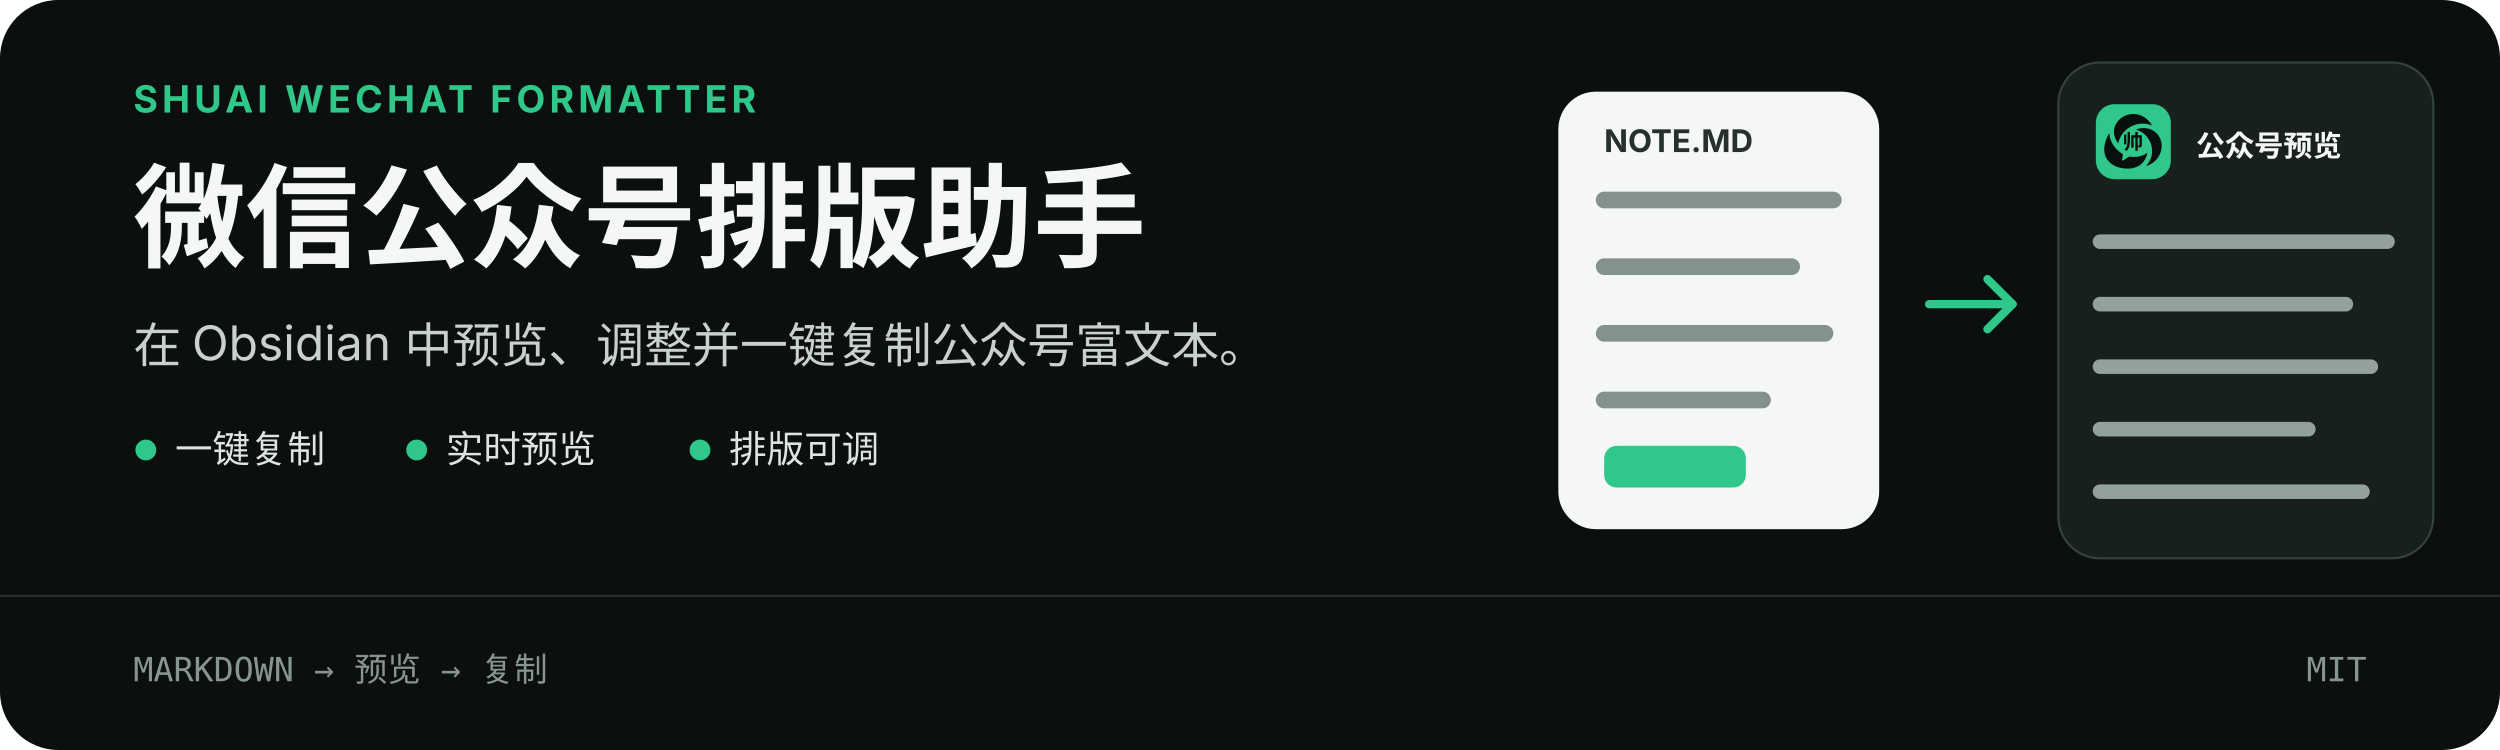
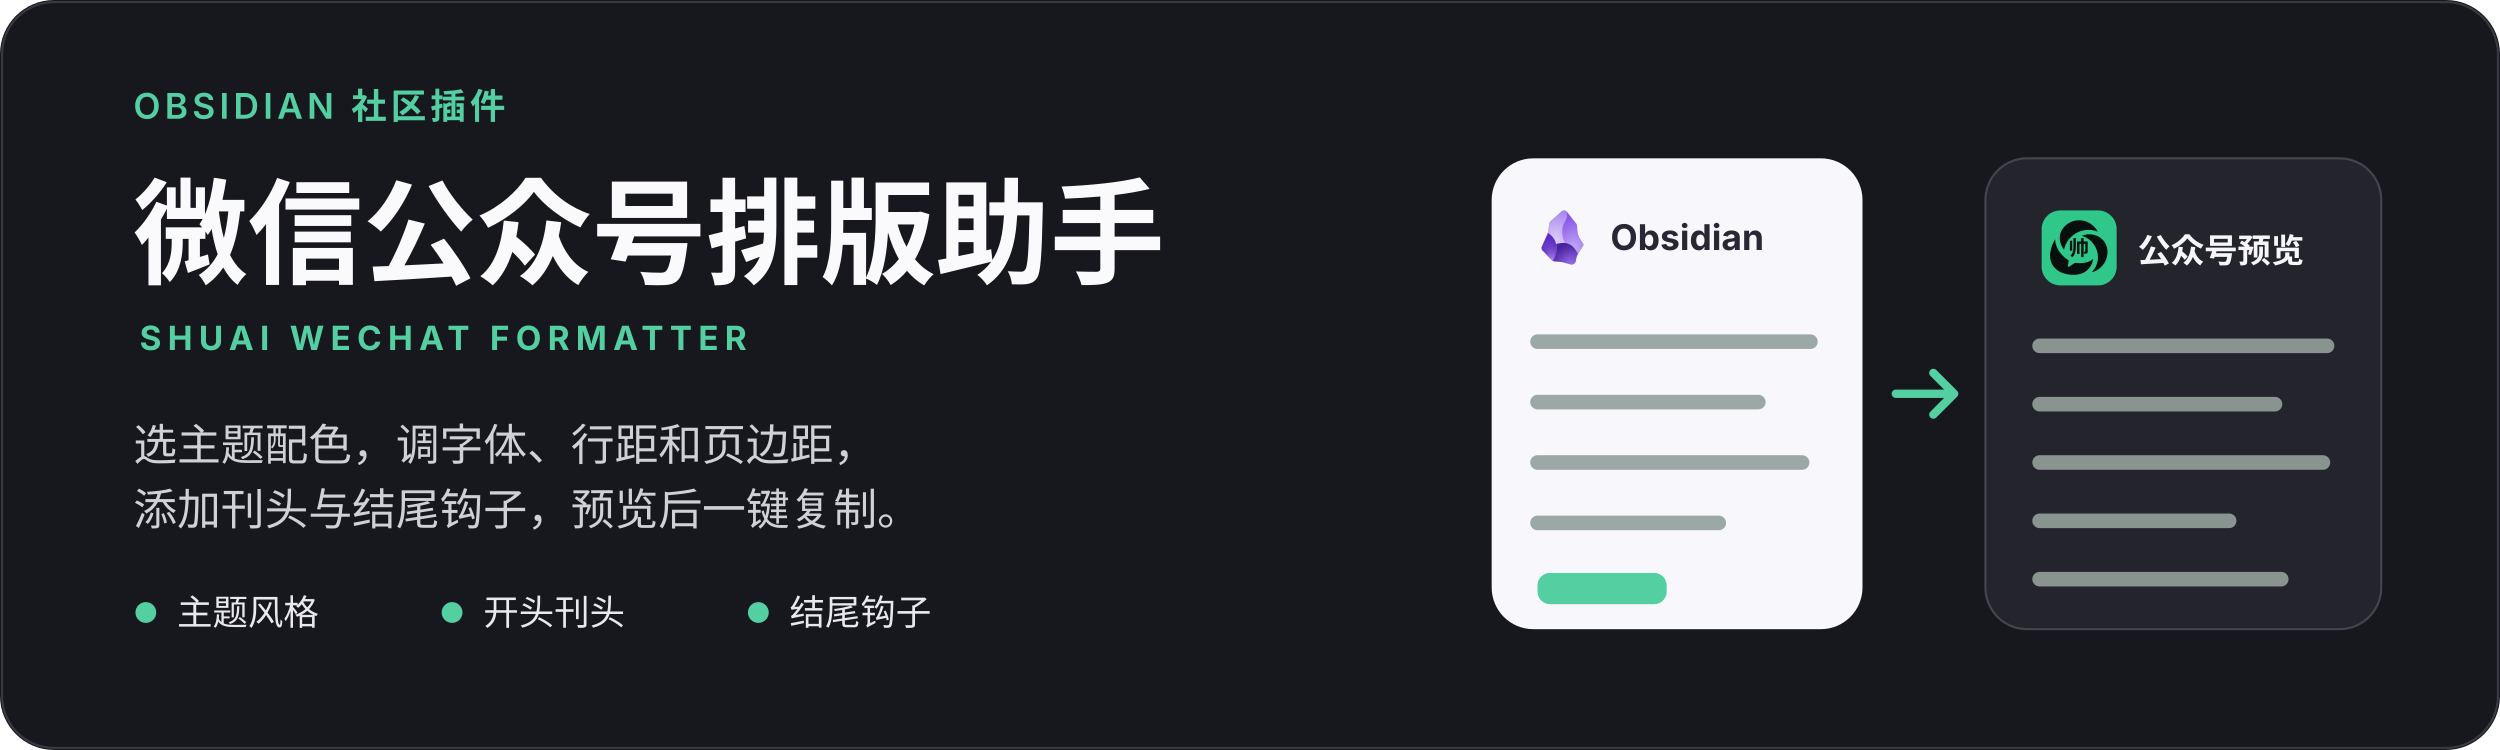
<svg xmlns="http://www.w3.org/2000/svg" width="1200" height="360" viewBox="0 0 1200 360" role="img" aria-labelledby="title desc">
-   <rect width="1200" height="360" rx="28" fill="#0B0F0E" />
-   <path d="M0 286H1200" stroke="#26312D" />
+   <rect width="1200" height="360" rx="26" fill="#17171E" />
+   <rect x="1" y="1" width="1198" height="358" rx="25" fill="none" stroke="#393943" />
  <g font-family="-apple-system, BlinkMacSystemFont, 'Segoe UI', 'PingFang SC', sans-serif">
-     <text x="64" y="54" fill="#30C78A" font-size="18" font-weight="700" letter-spacing="2">SHUAI WECHAT FORMATTER</text>
-     <text x="64" y="124" fill="#F4F7F5" font-size="54" font-weight="760">微信公众号排版助手</text>
-     <text x="64" y="174" fill="#C8D1CD" font-size="23">在 Obsidian 中预览、调整并一键复制公众号富文本。</text>
-     <g transform="translate(64 222)" fill="#DDE5E1" font-size="18">
-       <circle cx="6" cy="-6" r="5" fill="#30C78A" />
-       <text x="20" y="0">一键复制</text>
-       <circle cx="136" cy="-6" r="5" fill="#30C78A" />
-       <text x="150" y="0">实时预览</text>
-       <circle cx="272" cy="-6" r="5" fill="#30C78A" />
-       <text x="286" y="0">排版可调</text>
+     <text x="64" y="57" fill="#53CFA1" font-size="17" font-weight="600" letter-spacing="2">OBSIDIAN 社区插件</text>
+     <text x="64" y="132" fill="#FAF9FC" font-size="55" font-weight="750">微信公众号排版助手</text>
+     <text x="67" y="168" fill="#53CFA1" font-size="16" font-weight="700" letter-spacing="3">SHUAI WECHAT FORMATTER</text>
+     <text x="64" y="221" fill="#D0D0D7" font-size="21">选主题配色，调字体、行距和页边距，</text>
+     <text x="64" y="252" fill="#D0D0D7" font-size="21">添加刊头与结尾钩子，预览后一键复制。</text>
+     <g fill="#E9E8EE" font-size="17">
+       <circle cx="70" cy="294" r="5" fill="#53CFA1" />
+       <text x="85" y="300">主题风格</text>
+       <circle cx="217" cy="294" r="5" fill="#53CFA1" />
+       <text x="232" y="300">开头刊头</text>
+       <circle cx="364" cy="294" r="5" fill="#53CFA1" />
+       <text x="379" y="300">结尾钩子</text>
    </g>
  </g>
-   <g transform="translate(748 30)" font-family="-apple-system, BlinkMacSystemFont, 'Segoe UI', 'PingFang SC', sans-serif">
-     <rect x="0" y="14" width="154" height="210" rx="18" fill="#F4F7F5" />
-     <text x="22" y="43" fill="#26312D" font-size="15" font-weight="700">NOTE.MD</text>
-     <path d="M22 66H132M22 98H112M22 130H128M22 162H98" stroke="#84928C" stroke-width="8" stroke-linecap="round" />
-     <rect x="22" y="184" width="68" height="20" rx="6" fill="#30C78A" />
-     <path d="M178 116H218" stroke="#30C78A" stroke-width="4" stroke-linecap="round" />
-     <path d="M206 104L218 116 206 128" fill="none" stroke="#30C78A" stroke-width="4" stroke-linecap="round" stroke-linejoin="round" />
-     <rect x="240" y="0" width="180" height="238" rx="20" fill="#17201D" stroke="#35433E" />
-     <rect x="258" y="20" width="36" height="36" rx="9" fill="#30C78A" />
-     <g transform="translate(262 24) scale(0.027)" fill="#07100D">
-       <path d="M250.368 549.888c-2.56-3.072 4.096-21.504 5.12-24.576 5.632-22.016 12.8-43.52 22.016-64 29.696-67.584 76.8-126.976 135.68-172.032C537.6 193.536 706.048 169.984 851.456 230.4c-3.072-1.024-7.68-13.824-9.216-16.384-9.216-14.848-18.944-28.672-30.208-41.984-34.816-42.496-77.824-78.848-126.464-104.448-119.808-61.952-263.68-53.76-374.272 24.064-67.072 47.104-119.808 121.856-134.656 202.752-11.776 65.024 3.584 134.144 33.28 192.512 11.264 22.528 25.088 43.52 40.448 62.976z" />
-       <path d="M559.616 305.664c12.288-5.12 51.2 15.36 61.44 19.968 48.64 20.992 92.16 52.736 127.488 91.648 102.4 112.128 134.656 278.016 72.192 417.792-9.216 20.48-20.48 40.448-33.28 58.88-7.168 10.24-14.336 19.968-22.528 29.184-4.608 5.632-17.92 25.6-24.576 26.624 68.096-11.776 135.168-55.296 181.248-104.96 117.76-125.44 140.288-321.024 27.136-457.216-4.608-5.12-9.216-10.752-13.824-15.36-95.744-100.352-249.856-120.32-375.296-66.56z" />
-       <path d="M92.16 363.52s-10.24 210.432 223.232 366.08c0 0 22.528 5.12 16.384 31.232l-13.824 72.704s-7.68 33.792 25.088 16.384l81.408-53.76s16.384-17.408 50.176-10.24c0 0 176.64 30.208 293.376-72.704-2.048 1.536-2.048 13.312-2.56 15.872-3.072 14.336-6.656 28.16-11.264 41.984-14.848 43.52-36.864 84.48-67.584 118.784-107.52 122.368-291.84 126.464-437.76 82.944-103.424-31.232-195.584-103.424-230.4-207.872C-5.12 694.784-5.12 618.496 15.36 547.328c8.704-30.72 16.896-60.928 28.672-90.624 6.656-16.384 13.824-32.768 22.016-48.64 4.608-10.24 26.112-34.816 26.112-44.544z" />
-       <text x="512" y="650" text-anchor="middle" font-family="PingFang SC, Microsoft YaHei, sans-serif" font-size="360" font-weight="800">帅</text>
+   <rect x="716" y="76" width="178" height="226" rx="20" fill="#F8F7FB" />
+   <svg x="737" y="101" width="26" height="26" viewBox="0 0 512 512" fill="none">
+     <radialGradient id="logo-bottom-left" cx="0" cy="0" gradientTransform="matrix(-59 -225 150 -39 161.4 470)" gradientUnits="userSpaceOnUse" r="1">
+       <stop offset="0" stop-color="#fff" stop-opacity=".4" />
+       <stop offset="1" stop-opacity=".1" />
+     </radialGradient>
+     <radialGradient id="logo-top-right" cx="0" cy="0" gradientTransform="matrix(50 -379 280 37 360 374.2)" gradientUnits="userSpaceOnUse" r="1">
+       <stop offset="0" stop-color="#fff" stop-opacity=".6" />
+       <stop offset="1" stop-color="#fff" stop-opacity=".1" />
+     </radialGradient>
+     <radialGradient id="logo-top-left" cx="0" cy="0" gradientTransform="matrix(69 -319 218 47 175.4 307)" gradientUnits="userSpaceOnUse" r="1">
+       <stop offset="0" stop-color="#fff" stop-opacity=".8" />
+       <stop offset="1" stop-color="#fff" stop-opacity=".4" />
+     </radialGradient>
+     <radialGradient id="logo-bottom-right" cx="0" cy="0" gradientTransform="matrix(-96 -163 187 -111 335.3 512.2)" gradientUnits="userSpaceOnUse" r="1">
+       <stop offset="0" stop-color="#fff" stop-opacity=".3" />
+       <stop offset="1" stop-opacity=".3" />
+     </radialGradient>
+     <radialGradient id="logo-top-edge" cx="0" cy="0" gradientTransform="matrix(-36 166 -112 -24 310 128.2)" gradientUnits="userSpaceOnUse" r="1">
+       <stop offset="0" stop-color="#fff" stop-opacity="0" />
+       <stop offset="1" stop-color="#fff" stop-opacity=".2" />
+     </radialGradient>
+     <radialGradient id="logo-left-edge" cx="0" cy="0" gradientTransform="matrix(88 89 -190 187 111 220.2)" gradientUnits="userSpaceOnUse" r="1">
+       <stop offset="0" stop-color="#fff" stop-opacity=".2" />
+       <stop offset="1" stop-color="#fff" stop-opacity=".4" />
+     </radialGradient>
+     <radialGradient id="logo-bottom-edge" cx="0" cy="0" gradientTransform="matrix(9 130 -276 20 215 284)" gradientUnits="userSpaceOnUse" r="1">
+       <stop offset="0" stop-color="#fff" stop-opacity=".2" />
+       <stop offset="1" stop-color="#fff" stop-opacity=".3" />
+     </radialGradient>
+     <radialGradient id="logo-middle-edge" cx="0" cy="0" gradientTransform="matrix(-198 -104 327 -623 400 399.2)" gradientUnits="userSpaceOnUse" r="1">
+       <stop offset="0" stop-color="#fff" stop-opacity=".2" />
+       <stop offset=".5" stop-color="#fff" stop-opacity=".2" />
+       <stop offset="1" stop-color="#fff" stop-opacity=".3" />
+     </radialGradient>
+     <clipPath id="clip">
+       <path d="M.2.2h512v512H.2z" />
+     </clipPath>
+     <g clip-path="url(#clip)">
+       <path d="M382.3 475.6c-3.1 23.4-26 41.6-48.7 35.3-32.4-8.9-69.9-22.8-103.6-25.4l-51.7-4a34 34 0 0 1-22-10.2l-89-91.7a34 34 0 0 1-6.7-37.7s55-121 57.1-127.3c2-6.3 9.6-61.2 14-90.6 1.2-7.9 5-15 11-20.3L248 8.9a34.1 34.1 0 0 1 49.6 4.3L386 125.6a37 37 0 0 1 7.6 22.4c0 21.3 1.8 65 13.6 93.2 11.5 27.3 32.5 57 43.5 71.5a17.3 17.3 0 0 1 1.3 19.2 1494 1494 0 0 1-44.8 70.6c-15 22.3-21.9 49.9-25 73.1z" fill="#6c31e3" />
+       <path d="M165.9 478.3c41.4-84 40.2-144.2 22.6-187-16.2-39.6-46.3-64.5-70-80-.6 2.3-1.3 4.4-2.2 6.5L60.6 342a34 34 0 0 0 6.6 37.7l89.1 91.7a34 34 0 0 0 9.6 7z" fill="url(#logo-bottom-left)" />
+       <path d="M278.4 307.8c11.2 1.2 22.2 3.6 32.8 7.6 34 12.7 65 41.2 90.5 96.3 1.8-3.1 3.6-6.2 5.6-9.2a1536 1536 0 0 0 44.8-70.6 17 17 0 0 0-1.3-19.2c-11-14.6-32-44.2-43.5-71.5-11.8-28.2-13.5-72-13.6-93.2 0-8.1-2.6-16-7.6-22.4L297.6 13.2a34 34 0 0 0-1.5-1.7 96 96 0 0 1 2 54 198.3 198.3 0 0 1-17.6 41.3l-7.2 14.2a171 171 0 0 0-19.4 71c-1.2 29.4 4.8 66.4 24.5 115.8z" fill="url(#logo-top-right)" />
+       <path d="M278.4 307.8c-19.7-49.4-25.8-86.4-24.5-115.9a171 171 0 0 1 19.4-71c2.3-4.8 4.8-9.5 7.2-14.1 7.1-13.9 14-27 17.6-41.4a96 96 0 0 0-2-54A34.1 34.1 0 0 0 248 9l-105.4 94.8a34.1 34.1 0 0 0-10.9 20.3l-12.8 85-.5 2.3c23.8 15.5 54 40.4 70.1 80a147 147 0 0 1 7.8 24.8c28-6.8 55.7-11 82.1-8.3z" fill="url(#logo-top-left)" />
+       <path d="M333.6 511c22.7 6.2 45.6-12 48.7-35.4a187 187 0 0 1 19.4-63.9c-25.6-55-56.5-83.6-90.4-96.3-36-13.4-75.2-9-115 .7 8.9 40.4 3.6 93.3-30.4 162.2 4 1.8 8.1 3 12.5 3.3 0 0 24.4 2 53.6 4.1 29 2 72.4 17.1 101.6 25.2z" fill="url(#logo-bottom-right)" />
+       <g clip-rule="evenodd" fill-rule="evenodd">
+         <path d="M254.1 190c-1.3 29.2 2.4 62.8 22.1 112.1l-6.2-.5c-17.7-51.5-21.5-78-20.2-107.6a174.7 174.7 0 0 1 20.4-72c2.4-4.9 8-14.1 10.5-18.8 7.1-13.7 11.9-21 16-33.6 5.7-17.5 4.5-25.9 3.8-34.1 4.6 29.9-12.7 56-25.7 82.4a177.1 177.1 0 0 0-20.7 72z" fill="url(#logo-top-edge)" />
+         <path d="M194.3 293.4c2.4 5.4 4.6 9.8 6 16.5L195 311c-2.1-7.8-3.8-13.4-6.8-20-17.8-42-46.3-63.6-69.7-79.5 28.2 15.2 57.2 39 75.7 81.9z" fill="url(#logo-left-edge)" />
+         <path d="M200.6 315.1c9.8 46-1.2 104.2-33.6 160.9 27.1-56.2 40.2-110.1 29.3-160z" fill="url(#logo-bottom-edge)" />
+         <path d="M312.5 311c53.1 19.9 73.6 63.6 88.9 100-19-38.1-45.2-80.3-90.8-96-34.8-11.8-64.1-10.4-114.3 1l-1.1-5c53.2-12.1 81-13.5 117.3 0z" fill="url(#logo-middle-edge)" />
+       </g>
    </g>
-     <text x="306" y="45" fill="#F4F7F5" font-size="14" font-weight="700">公众号预览</text>
-     <path d="M260 86H398M260 116H378M260 146H390M260 176H360M260 206H386" stroke="#93A19B" stroke-width="7" stroke-linecap="round" />
+   </svg>
+   <text x="773" y="120" fill="#292735" font-family="-apple-system, BlinkMacSystemFont, 'Segoe UI', 'PingFang SC', sans-serif" font-size="17" font-weight="700">Obsidian</text>
+   <g stroke="#9CA8A5" stroke-width="7" stroke-linecap="round">
+     <path d="M738 164H869M738 193H844M738 222H865M738 251H825" />
  </g>
-   <g transform="translate(64 327)" font-family="ui-monospace, SFMono-Regular, Menlo, monospace" font-size="16" fill="#87958F">
-     <text>MARKDOWN → 预览 → 复制</text>
-     <text x="1072" text-anchor="end">MIT</text>
+   <rect x="738" y="275" width="62" height="15" rx="6" fill="#53CFA1" />
+   <path d="M910 189H937M928 179L938 189 928 199" fill="none" stroke="#53CFA1" stroke-width="4" stroke-linecap="round" stroke-linejoin="round" />
+   <rect x="953" y="76" width="190" height="226" rx="20" fill="#23242C" stroke="#45454F" />
+   <rect x="980" y="101" width="36" height="36" rx="9" fill="#30C78A" />
+   <g transform="translate(984 105) scale(0.027)" fill="#07100D">
+     <path d="M250.368 549.888c-2.56-3.072 4.096-21.504 5.12-24.576 5.632-22.016 12.8-43.52 22.016-64 29.696-67.584 76.8-126.976 135.68-172.032C537.6 193.536 706.048 169.984 851.456 230.4c-3.072-1.024-7.68-13.824-9.216-16.384-9.216-14.848-18.944-28.672-30.208-41.984-34.816-42.496-77.824-78.848-126.464-104.448-119.808-61.952-263.68-53.76-374.272 24.064-67.072 47.104-119.808 121.856-134.656 202.752-11.776 65.024 3.584 134.144 33.28 192.512 11.264 22.528 25.088 43.52 40.448 62.976z" />
+     <path d="M559.616 305.664c12.288-5.12 51.2 15.36 61.44 19.968 48.64 20.992 92.16 52.736 127.488 91.648 102.4 112.128 134.656 278.016 72.192 417.792-9.216 20.48-20.48 40.448-33.28 58.88-7.168 10.24-14.336 19.968-22.528 29.184-4.608 5.632-17.92 25.6-24.576 26.624 68.096-11.776 135.168-55.296 181.248-104.96 117.76-125.44 140.288-321.024 27.136-457.216-4.608-5.12-9.216-10.752-13.824-15.36-95.744-100.352-249.856-120.32-375.296-66.56z" />
+     <path d="M92.16 363.52s-10.24 210.432 223.232 366.08c0 0 22.528 5.12 16.384 31.232l-13.824 72.704s-7.68 33.792 25.088 16.384l81.408-53.76s16.384-17.408 50.176-10.24c0 0 176.64 30.208 293.376-72.704-2.048 1.536-2.048 13.312-2.56 15.872-3.072 14.336-6.656 28.16-11.264 41.984-14.848 43.52-36.864 84.48-67.584 118.784-107.52 122.368-291.84 126.464-437.76 82.944-103.424-31.232-195.584-103.424-230.4-207.872C-5.12 694.784-5.12 618.496 15.36 547.328c8.704-30.72 16.896-60.928 28.672-90.624 6.656-16.384 13.824-32.768 22.016-48.64 4.608-10.24 26.112-34.816 26.112-44.544z" />
+     <text x="512" y="650" text-anchor="middle" font-family="PingFang SC, Microsoft YaHei, sans-serif" font-size="360" font-weight="800">帅</text>
+   </g>
+   <text x="1026" y="126" fill="#F6F5FA" font-family="-apple-system, BlinkMacSystemFont, 'Segoe UI', 'PingFang SC', sans-serif" font-size="16" font-weight="700">公众号预览</text>
+   <g stroke="#899390" stroke-width="7" stroke-linecap="round">
+     <path d="M979 166H1117M979 194H1092M979 222H1115M979 250H1070M979 278H1095" />
  </g>
</svg>
